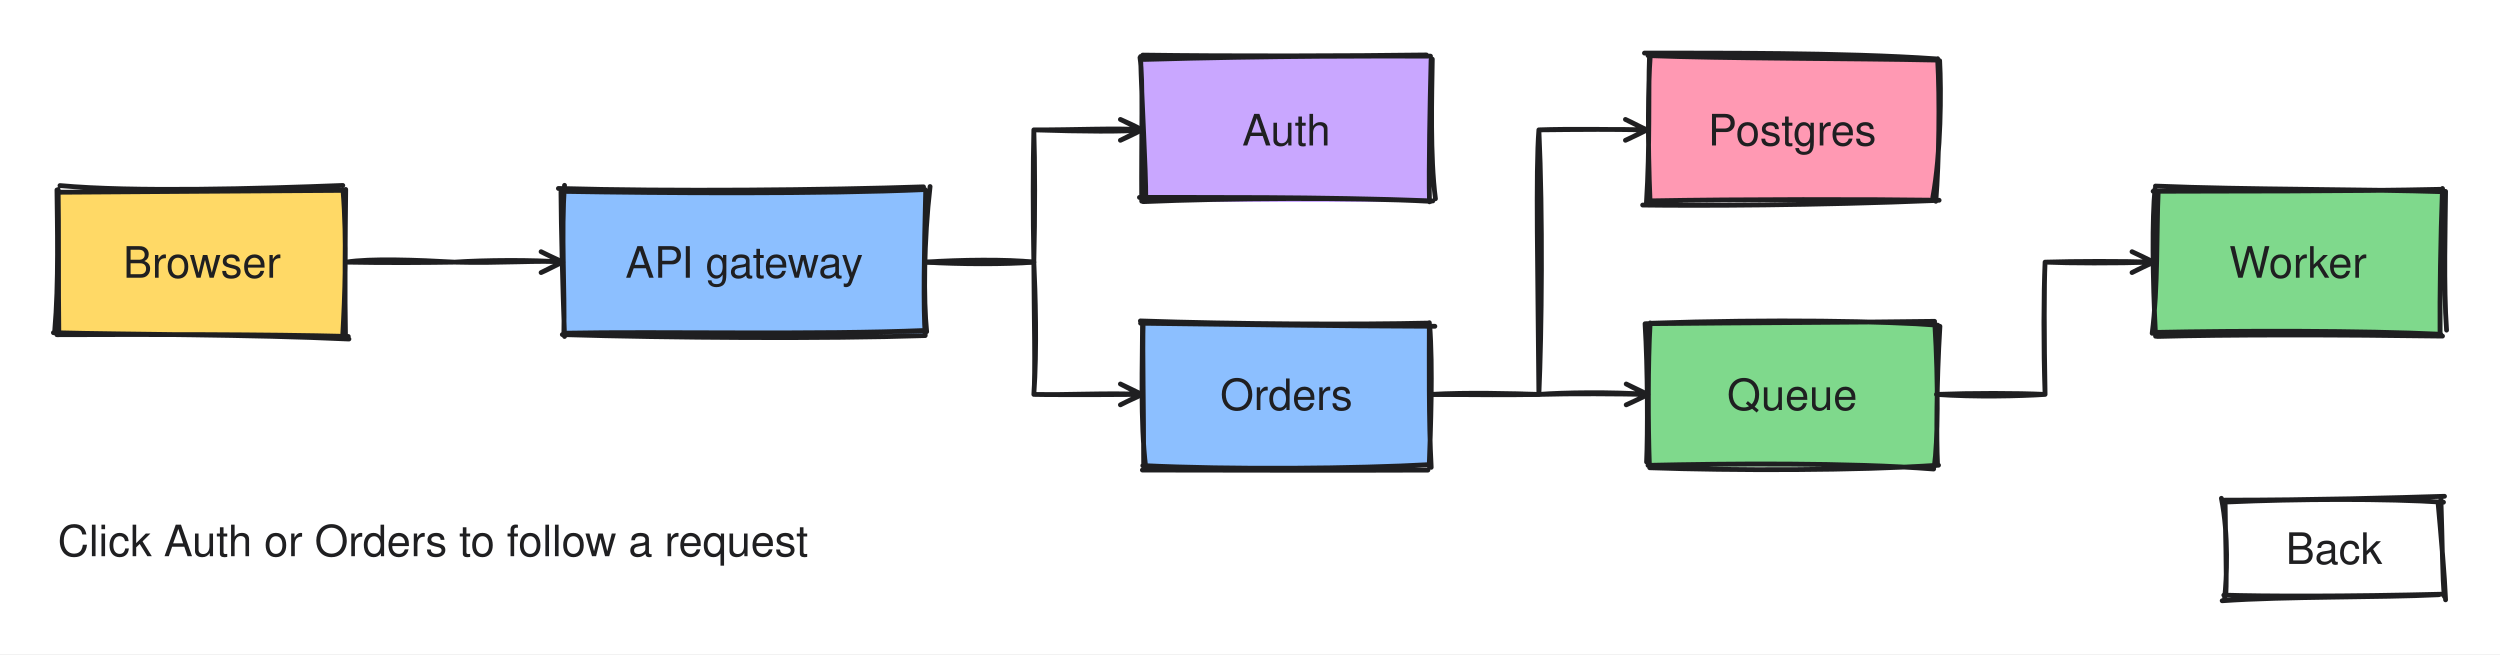
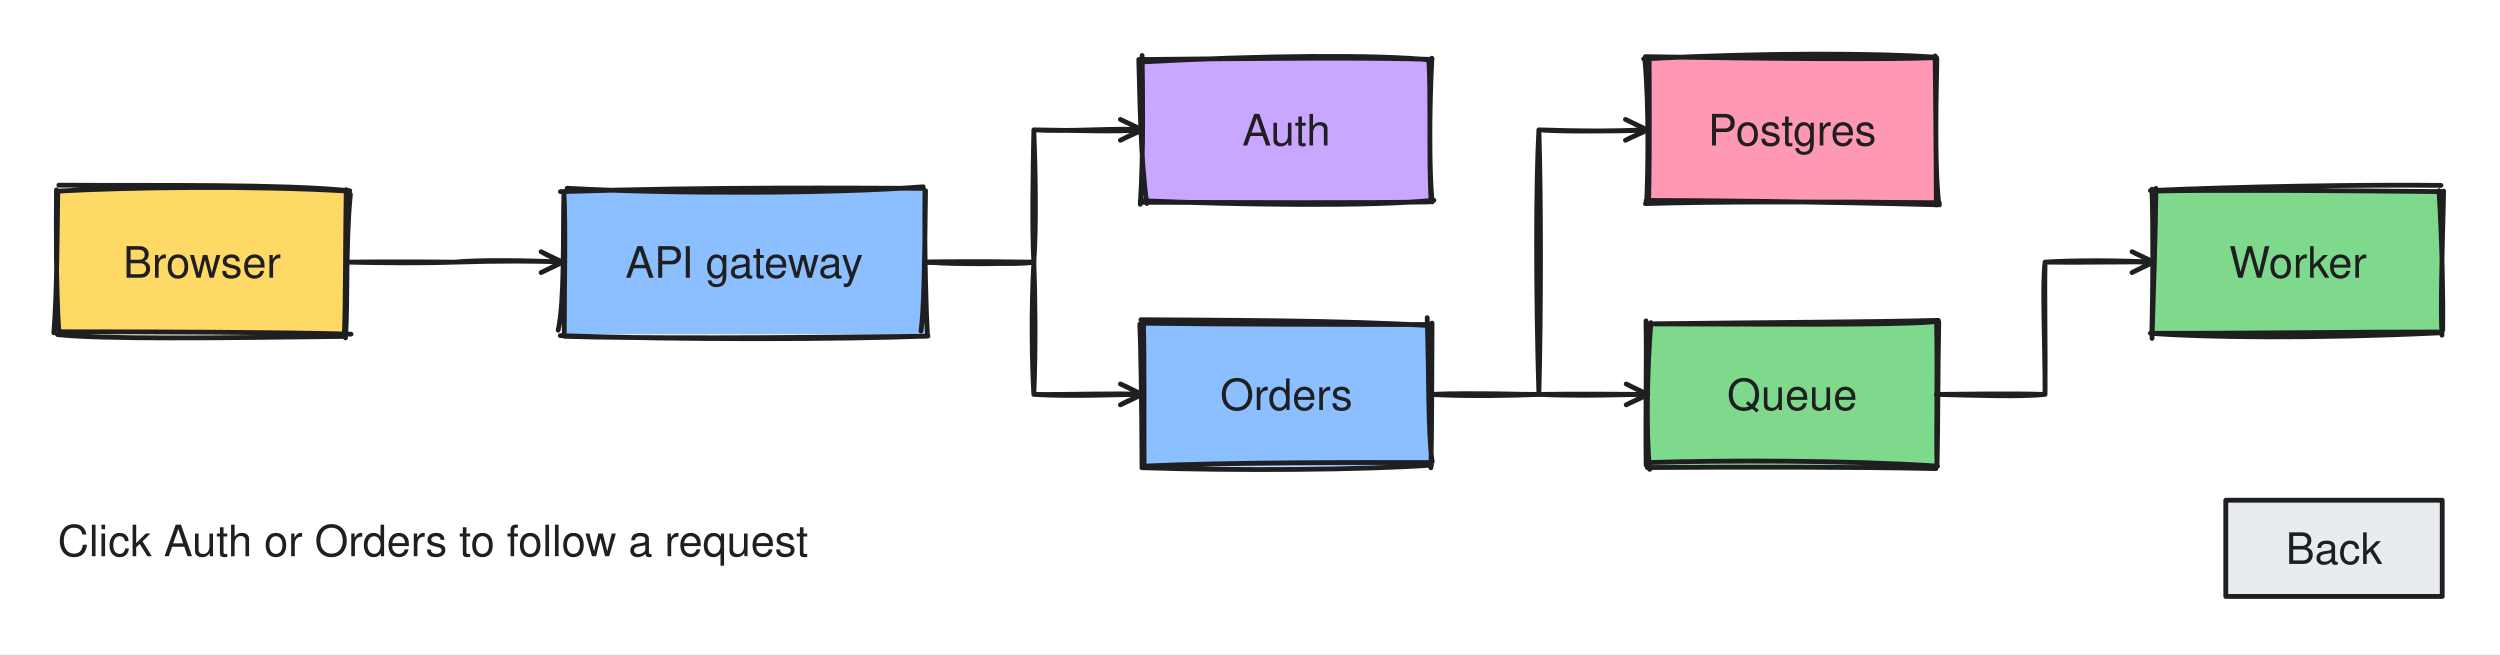
<svg xmlns="http://www.w3.org/2000/svg" width="1039.52" height="272" viewBox="16 16 1039.52 272">
  <rect x="16" y="16" width="1039.52" height="272" fill="#ffffff" />
  <path d="M40 95 L160 95 L160 155 L40 155 Z" fill="#ffd966" stroke="none" />
-   <path d="M40.94 93.16 C71.1 95.96 124.02 94.48 158.54 93.11 M40.22 95.94 C70.98 95.69 123.3 95.41 159.57 95.15 M158.62 95.01 C160.35 115.92 159.35 140.52 158.53 155.07 M159.75 94.77 C159.54 113.87 159.31 139.21 159.65 155.35 M161.09 156.97 C119.38 154.99 69.84 155.18 38.21 154.34 M160.82 155.9 C127.7 154.99 75.25 155.04 39.64 155.17 M38.75 153.59 C40.5 133.91 39.81 108.36 39.69 94.98 M40.46 154.58 C40.2 135.15 40.45 109.38 40.18 94.81" fill="none" stroke="#1f1f21" stroke-width="2" stroke-linecap="round" stroke-linejoin="round" />
+   <path d="M40.48 93 C83.58 93.27 132.43 92.46 161.43 95.31 M40.74 95.44 C68.75 93.88 121.84 93.06 160.69 95.47 M161.69 96.8 C159.59 118.41 160.67 142.79 159.65 156.48 M159.96 94.86 C159.58 120.18 159.74 143.71 159.15 155.34 M161.96 154.94 C132.11 154.1 79.43 153.97 41.27 153.95 M159.35 155.88 C104.71 156.57 58.42 157.11 39.9 155.12 M38.38 154.38 C39.76 137.59 39.76 111.1 40.02 96.06 M40.48 154.53 C39.15 132.88 39.39 108.22 39.49 94.95" fill="none" stroke="#1f1f21" stroke-width="2" stroke-linecap="round" stroke-linejoin="round" />
  <text x="100" font-family="Helvetica Neue, Helvetica, Arial, sans-serif" font-size="18" fill="#1f1f21" text-anchor="middle">
    <tspan x="100" y="131.48">Browser</tspan>
  </text>
  <path d="M250 95 L400.88 95 L400.88 155 L250 155 Z" fill="#8cbfff" stroke="none" />
-   <path d="M248.19 94.36 C294.31 95.68 359.58 95.06 400 93.69 M250.65 95.58 C291.28 96.25 357.07 96.75 400.63 94.82 M402.73 93.56 C400.1 116.08 399.97 140.78 401.31 153.91 M400.91 95.5 C400.29 120.63 399.89 143.94 400.72 155.47 M400.78 153.41 C355.46 155.34 290.43 153.75 250.58 154.55 M400.7 155.54 C359.48 156.92 294.15 156.48 249.82 155.12 M250.46 154.81 C250.9 137.31 249.26 112.62 250.74 93.06 M250.74 155.91 C249.98 135.69 249.34 110.47 249.26 95.75" fill="none" stroke="#1f1f21" stroke-width="2" stroke-linecap="round" stroke-linejoin="round" />
+   <path d="M251.82 94.29 C296.19 96.65 361.15 96.58 399.87 93.67 M249.02 95.69 C311.36 93.65 372.28 94.26 399.88 94.31 M400.84 95.3 C400.54 123.64 400.15 146.15 398.95 153.63 M400.6 95.5 C400.34 122.09 401.07 145.65 401.65 155.58 M401.86 155.73 C365.41 157.15 299.54 157.31 248.96 155.56 M400.94 155.82 C340.89 156.52 279.92 156.8 250.75 155.84 M248.09 153.3 C250.81 141.28 250.06 113.75 250.46 96.37 M250.62 155.6 C250.65 133.84 251.23 108.85 250.47 95.6" fill="none" stroke="#1f1f21" stroke-width="2" stroke-linecap="round" stroke-linejoin="round" />
  <text x="325.44" font-family="Helvetica Neue, Helvetica, Arial, sans-serif" font-size="18" fill="#1f1f21" text-anchor="middle">
    <tspan x="325.44" y="131.48">API gateway</tspan>
  </text>
  <path d="M490.88 40 L610.88 40 L610.88 100 L490.88 100 Z" fill="#c9a7ff" stroke="none" />
-   <path d="M491.16 38.91 C527.14 39.42 578.14 39.29 609.12 38.85 M491.61 40.71 C544.41 39.15 591.91 39.26 610.81 39.35 M611.56 40.59 C611.35 55.43 610.57 81.14 612.87 98.64 M611.06 40.91 C610.61 59.63 610.08 85.33 610.38 99.92 M611.78 99.55 C564.15 97.73 514.23 98.17 489.79 98.09 M610.97 99.72 C577.72 97.91 525.86 98.39 491.34 99.84 M492.42 99.02 C492.48 86.18 490.73 58.36 490.27 39.49 M490.73 99.66 C490.54 72.87 491.41 48.98 490.02 39.95" fill="none" stroke="#1f1f21" stroke-width="2" stroke-linecap="round" stroke-linejoin="round" />
+   <path d="M490.55 41.76 C540.96 39.02 588.48 38.65 611.23 40.97 M490.52 40.76 C538.78 40.25 587.03 39.83 611.48 40.7 M610.1 40.79 C611.05 54.38 610.07 81.14 611.02 99.15 M611.39 40.2 C610.2 63.65 610.31 87.93 611.5 99.96 M612.23 99.26 C586.26 101.93 532.15 101.19 490.12 99.43 M610.42 99.95 C585.39 100.49 531.45 100.21 490.18 100.11 M492.84 100.6 C490.22 81.93 490.01 56.46 489.52 40.73 M490.14 100.95 C491.54 78.93 491.12 53.81 490.9 39.08" fill="none" stroke="#1f1f21" stroke-width="2" stroke-linecap="round" stroke-linejoin="round" />
  <text x="550.88" font-family="Helvetica Neue, Helvetica, Arial, sans-serif" font-size="18" fill="#1f1f21" text-anchor="middle">
    <tspan x="550.88" y="76.48">Auth</tspan>
  </text>
  <path d="M490.88 150 L610.88 150 L610.88 210 L490.88 210 Z" fill="#8cbfff" stroke="none" />
-   <path d="M490.26 150.4 C521.69 150.77 573.15 151.59 612.63 151.67 M490.18 149.45 C529.65 150.82 580.5 151.05 610.06 150.34 M610.45 150.94 C611.85 168.72 610.81 194.99 610.28 209.85 M610.33 150.18 C610.32 164.04 610.04 191.09 611.1 210.33 M609.74 211.47 C577.61 211.63 524.37 211.49 491.01 211.45 M610.98 209.17 C579.81 210.91 527.7 211.36 491.19 209.6 M492.41 210.39 C490.05 191.27 491.1 165.71 491.07 151.16 M491.55 209.12 C491.55 186.98 490.98 161.97 491.33 149.82" fill="none" stroke="#1f1f21" stroke-width="2" stroke-linecap="round" stroke-linejoin="round" />
+   <path d="M490.4 148.94 C520.99 149.19 574.67 149.12 610.82 151.42 M491.68 150.4 C524.94 150.86 576.93 150.89 611.27 150.97 M609.44 148.09 C610.23 171.3 609.73 196.29 611.52 208.01 M611.45 150.34 C611.34 173.22 611.36 197.45 610.97 210.51 M609.68 208.34 C580.11 208.25 526.3 208.23 491.6 209.82 M611.23 209.39 C582.87 211.41 529.94 211.79 490.82 210.47 M490.86 209.9 C490.76 183.12 490.32 158.78 489.95 150.77 M491.72 209.49 C491.61 188.33 491.84 163.37 491.44 150.55" fill="none" stroke="#1f1f21" stroke-width="2" stroke-linecap="round" stroke-linejoin="round" />
  <text x="550.88" font-family="Helvetica Neue, Helvetica, Arial, sans-serif" font-size="18" fill="#1f1f21" text-anchor="middle">
    <tspan x="550.88" y="186.48">Orders</tspan>
  </text>
  <path d="M700.88 40 L821.52 40 L821.52 100 L700.88 100 Z" fill="#ff99b3" stroke="none" />
-   <path d="M699.78 38.07 C728.55 38.12 782.43 37.78 820.84 40.47 M701.27 39.11 C733 40.36 785.46 40.21 821.53 40.98 M822.52 41.24 C823.22 53.74 823.05 79.95 819.69 98.02 M821.68 40.4 C822.66 57.73 822.25 82.9 820.93 99.7 M821.59 99.33 C770.42 101.46 722.17 101.56 699.03 101.26 M822.3 99.27 C793.67 98.87 740.12 98.82 701.67 99.53 M702.13 100.47 C701.01 73.76 701.35 50.85 702.16 39.64 M700.6 100.31 C702.08 77.66 701.35 52.66 701.86 40.18" fill="none" stroke="#1f1f21" stroke-width="2" stroke-linecap="round" stroke-linejoin="round" />
+   <path d="M699.45 40.5 C750.11 37.8 797.56 38.15 819.93 39.72 M700.16 39.56 C755.24 40.45 802.1 40.76 821.25 39.95 M820.64 39.26 C820.76 53.57 821.12 80.15 821.13 101.26 M821.36 40.48 C820.78 65.76 820.67 89.31 822.22 100.85 M822.41 101.17 C772.58 99.84 723.77 99.35 700.46 99.35 M822.38 100.3 C775.19 99.82 725.42 99.81 700.18 100.67 M701.52 98.95 C702 77.06 701.7 51.68 701.74 41.12 M700.72 99.8 C701.23 87.92 701.75 60.49 699.96 40.8" fill="none" stroke="#1f1f21" stroke-width="2" stroke-linecap="round" stroke-linejoin="round" />
  <text x="761.2" font-family="Helvetica Neue, Helvetica, Arial, sans-serif" font-size="18" fill="#1f1f21" text-anchor="middle">
    <tspan x="761.2" y="76.48">Postgres</tspan>
  </text>
  <path d="M701.2 150 L821.2 150 L821.2 210 L701.2 210 Z" fill="#7fd98c" stroke="none" />
-   <path d="M702.01 150.42 C752.73 148.65 801.21 149.55 821.74 151.21 M700.4 150.59 C743.76 150.14 793.02 150.03 820.41 149.61 M822.63 151.68 C821.17 175.68 821.17 198.74 821.62 208.63 M820.51 150.46 C822.06 175.98 821.73 199.82 820.29 210.02 M820.02 211.02 C785.05 208.27 733.13 208.78 701.26 209.5 M822.05 209.44 C788.37 211.72 735.91 211.69 701.96 210.49 M700.66 208.11 C701.18 196.35 701.16 169.14 700.03 150.62 M701.82 209.16 C701.24 192.83 701.17 166.98 702.14 150.28" fill="none" stroke="#1f1f21" stroke-width="2" stroke-linecap="round" stroke-linejoin="round" />
+   <path d="M700.49 150.67 C752.12 150.77 800.79 151.26 819.73 149.84 M700.65 150.67 C749.99 150.07 797.56 149.91 821.96 149.21 M821.26 150.55 C821.68 173.67 821.06 197.55 821.4 208.57 M822.15 149.93 C821.77 167.8 821.8 193.92 821.45 209.62 M821.64 209.82 C783.89 207.31 732.61 207.38 702.48 208.3 M820.99 210.85 C787.69 210.08 735.97 210.19 700.92 210.41 M701.96 211.16 C700.27 195.48 700.97 168.65 702.45 150.16 M700.48 209.4 C700.2 190.55 700.73 165.03 700.42 149.42" fill="none" stroke="#1f1f21" stroke-width="2" stroke-linecap="round" stroke-linejoin="round" />
  <text x="761.2" font-family="Helvetica Neue, Helvetica, Arial, sans-serif" font-size="18" fill="#1f1f21" text-anchor="middle">
    <tspan x="761.2" y="186.48">Queue</tspan>
  </text>
  <path d="M911.52 95 L1031.52 95 L1031.52 155 L911.52 155 Z" fill="#7fd98c" stroke="none" />
-   <path d="M912.25 93.37 C949.83 94.95 999.78 94.61 1032.66 95.74 M911.29 95.54 C939.39 95.38 992.86 95.63 1031.69 94.7 M1032.89 95.59 C1032.79 108.94 1032 135.14 1033.3 153.27 M1031.6 94.37 C1030.81 115.18 1030.47 139.87 1030.59 154.09 M1031.61 155.75 C990.04 155.14 940.92 155.07 912.99 155.9 M1030.92 154.99 C998.73 153.45 946.83 153.49 911.69 154.23 M910.89 154.59 C913.3 136.22 912.67 111.15 913.39 95.79 M912.3 155.81 C911.03 131.05 910.87 106.86 912.06 94.51" fill="none" stroke="#1f1f21" stroke-width="2" stroke-linecap="round" stroke-linejoin="round" />
+   <path d="M910.17 95.24 C947.75 93.54 998.59 92.74 1030.98 93.08 M910.85 95.45 C935.57 94.88 990.17 95.24 1031.74 95.68 M1030.15 95.29 C1031.49 116.38 1031.9 140.93 1031.69 153.37 M1032.08 95.47 C1031.43 122.65 1030.73 145.67 1031.4 155.37 M1029.72 154.05 C996.72 153.98 946.59 154.72 910.14 154.57 M1030.98 154.37 C977.78 156.95 931.1 156.24 910.75 154.61 M910.84 156.71 C911.52 135.54 912.28 111.36 912.45 94.31 M910.76 154.46 C911.22 136.37 911.32 110.76 910.82 94.67" fill="none" stroke="#1f1f21" stroke-width="2" stroke-linecap="round" stroke-linejoin="round" />
  <text x="971.52" font-family="Helvetica Neue, Helvetica, Arial, sans-serif" font-size="18" fill="#1f1f21" text-anchor="middle">
    <tspan x="971.52" y="131.48">Worker</tspan>
  </text>
-   <path d="M160 125 C169.76 123.38 189.92 124.13 205 125 M160 125 C176.84 125.34 194.97 125.16 205 125 M205 125 C224.45 125.53 241.65 124.09 250 125 M205 125 C217.59 124.16 237.46 123.99 250 125 M240.99 120.66 C244.83 122.58 248.39 124.31 250 125 M240.99 120.66 C243.68 122.09 247.53 123.72 250 125 M240.99 129.34 C243.49 128.04 247.15 126.27 250 125 M240.99 129.34 C243.26 128.41 247.01 126.31 250 125" fill="none" stroke="#1f1f21" stroke-width="2" stroke-linecap="round" stroke-linejoin="round" />
-   <path d="M400.88 125 C421.52 125.78 438.22 124.82 445.88 125 M400.88 125 C414.97 125.87 434.17 125.93 445.88 125 M445.88 125 C445.5 105.4 445.53 84.08 445.88 70 M445.88 125 C446.37 105.79 446.31 82.91 445.88 70 M445.88 70 C462.05 70.1 481.15 69.14 490.88 70 M445.88 70 C466.27 70.66 483.76 70.79 490.88 70 M481.87 65.66 C483.71 66.48 487.85 68.31 490.88 70 M481.87 65.66 C484.85 67.2 488.75 69.03 490.88 70 M481.87 74.34 C484.63 72.98 488.65 70.89 490.88 70 M481.87 74.34 C485.71 72.64 489.33 70.75 490.88 70" fill="none" stroke="#1f1f21" stroke-width="2" stroke-linecap="round" stroke-linejoin="round" />
-   <path d="M400.88 125 C414.7 124.02 435.14 123.78 445.88 125 M400.88 125 C413.42 125.07 433.17 124.33 445.88 125 M445.88 125 C446.46 137.16 447.23 161.59 445.88 180 M445.88 125 C445.98 148.91 446.61 170.85 445.88 180 M445.88 180 C458.24 180.36 477.09 179.28 490.88 180 M445.88 180 C463.45 180.28 481.69 179.99 490.88 180 M481.87 175.66 C483.73 176.65 487.75 178.82 490.88 180 M481.87 175.66 C484.65 176.91 488.48 178.94 490.88 180 M481.87 184.34 C484.73 182.79 488.87 181.13 490.88 180 M481.87 184.34 C485.13 182.67 488.71 180.97 490.88 180" fill="none" stroke="#1f1f21" stroke-width="2" stroke-linecap="round" stroke-linejoin="round" />
-   <path d="M610.88 180 C627.17 180.26 645.04 179.86 655.88 180 M610.88 180 C628.8 180.17 646.61 180.22 655.88 180 M655.88 180 C655.48 129.62 654.52 87.22 655.88 70 M655.88 180 C657.04 153.92 657.53 105.54 655.88 70 M655.88 70 C668.14 69.56 687.23 69.83 700.88 70 M655.88 70 C671.75 69.81 689.93 69.7 700.88 70 M691.87 65.66 C695.08 67.09 698.66 69.14 700.88 70 M691.87 65.66 C695.52 67.53 699.02 69.24 700.88 70 M691.87 74.34 C694.17 73.43 698.26 71.05 700.88 70 M691.87 74.34 C695.16 72.8 698.97 71.04 700.88 70" fill="none" stroke="#1f1f21" stroke-width="2" stroke-linecap="round" stroke-linejoin="round" />
-   <path d="M610.88 180 C626.48 179.12 644.18 179.65 656.04 180 M610.88 180 C628.71 179.73 646.67 180.23 656.04 180 M656.04 180 C665.83 179.21 686.12 178.92 701.2 180 M656.04 180 C669.35 179.58 688.87 179.76 701.2 180 M692.19 175.66 C696.06 177.81 699.59 179.22 701.2 180 M692.19 175.66 C696.08 177.5 699.53 179.16 701.2 180 M692.19 184.34 C695.26 183.03 698.91 181.14 701.2 180 M692.19 184.34 C695.35 182.93 699.17 181.14 701.2 180" fill="none" stroke="#1f1f21" stroke-width="2" stroke-linecap="round" stroke-linejoin="round" />
-   <path d="M821.2 180 C836.94 181.13 856.16 180.68 866.36 180 M821.2 180 C835.96 179.43 854.54 179.45 866.36 180 M866.36 180 C865.67 160.07 865.78 138.36 866.36 125 M866.36 180 C865.93 156.33 865.9 134.23 866.36 125 M866.36 125 C876.58 125.43 895.27 125.5 911.52 125 M866.36 125 C878.53 124.62 898.24 124.56 911.52 125 M902.51 120.66 C904.65 121.65 908.57 123.46 911.52 125 M902.51 120.66 C905.86 122.19 909.58 124.09 911.52 125 M902.51 129.34 C904.33 128.51 908.52 126.29 911.52 125 M902.51 129.34 C905.22 127.91 909.25 126.12 911.52 125" fill="none" stroke="#1f1f21" stroke-width="2" stroke-linecap="round" stroke-linejoin="round" />
+   <path d="M160 125 C180.4 124.77 198.46 124.9 205 125 M160 125 C176.11 125.36 194.88 125.41 205 125 M205 125 C223.06 124.42 240.98 124.45 250 125 M205 125 C214.87 124.04 234.16 124.22 250 125 M240.99 120.66 C244.12 122.48 248 124.2 250 125 M240.99 120.66 C244.53 122.52 248.2 124.14 250 125 M240.99 129.34 C243.32 128.25 247.23 126.36 250 125 M240.99 129.34 C244.15 127.77 247.79 125.97 250 125" fill="none" stroke="#1f1f21" stroke-width="2" stroke-linecap="round" stroke-linejoin="round" />
+   <path d="M400.88 125 C418.38 124.88 437.05 126.41 445.88 125 M400.88 125 C416.61 126.02 435.16 125.73 445.88 125 M445.88 125 C446.96 110.63 446.5 85.59 445.88 70 M445.88 125 C445.11 112.32 445.51 87.63 445.88 70 M445.88 70 C460.94 70.87 480.27 69.12 490.88 70 M445.88 70 C462.54 70.21 480.57 70.88 490.88 70 M481.87 65.66 C484.1 66.76 487.93 68.48 490.88 70 M481.87 65.66 C485.76 67.52 489.4 69.26 490.88 70 M481.87 74.34 C484.83 72.75 488.71 71.26 490.88 70 M481.87 74.34 C484.52 72.94 488.47 71.15 490.88 70" fill="none" stroke="#1f1f21" stroke-width="2" stroke-linecap="round" stroke-linejoin="round" />
+   <path d="M400.88 125 C418.09 125.82 436.51 124.85 445.88 125 M400.88 125 C419.83 124.57 438.17 124.93 445.88 125 M445.88 125 C444.7 145.38 445.16 168.25 445.88 180 M445.88 125 C446.36 136.36 446.72 160.8 445.88 180 M445.88 180 C462.19 180.96 480.24 179.99 490.88 180 M445.88 180 C462.28 180.16 481.1 179.42 490.88 180 M481.87 175.66 C485.38 177.29 489.15 179.22 490.88 180 M481.87 175.66 C485.03 177.04 488.7 178.95 490.88 180 M481.87 184.34 C484.25 182.88 488.61 181.26 490.88 180 M481.87 184.34 C484.39 183.2 488.33 181.26 490.88 180" fill="none" stroke="#1f1f21" stroke-width="2" stroke-linecap="round" stroke-linejoin="round" />
+   <path d="M610.88 180 C630.73 179.39 648.46 180.05 655.88 180 M610.88 180 C626.06 180.87 645.21 180.45 655.88 180 M655.88 180 C656.76 146.11 656.78 98.05 655.88 70 M655.88 180 C654.62 137.47 654.63 92.63 655.88 70 M655.88 70 C666.85 70.82 686.76 70.52 700.88 70 M655.88 70 C671.6 70.54 690.46 70.69 700.88 70 M691.87 65.66 C694.55 66.85 698.51 68.91 700.88 70 M691.87 65.66 C694.09 66.72 697.98 68.66 700.88 70 M691.87 74.34 C693.98 73.1 698.3 71.59 700.88 70 M691.87 74.34 C695.68 72.5 699.16 70.77 700.88 70" fill="none" stroke="#1f1f21" stroke-width="2" stroke-linecap="round" stroke-linejoin="round" />
+   <path d="M610.88 180 C628.5 180.13 646.86 179.93 656.04 180 M610.88 180 C629.46 179.63 647.61 180.13 656.04 180 M656.04 180 C674.36 180.82 693.41 179.94 701.2 180 M656.04 180 C669.37 179.77 688.55 179.89 701.2 180 M692.19 175.66 C695.37 177.34 699.18 179.03 701.2 180 M692.19 175.66 C694.58 176.89 698.55 178.73 701.2 180 M692.19 184.34 C694.36 183.18 698.57 181.48 701.2 180 M692.19 184.34 C696.17 182.36 699.79 180.61 701.2 180" fill="none" stroke="#1f1f21" stroke-width="2" stroke-linecap="round" stroke-linejoin="round" />
+   <path d="M821.2 180 C838.09 180.41 856.48 181.05 866.36 180 M821.2 180 C832.22 179.92 851.74 179.55 866.36 180 M866.36 180 C866.35 157.13 865.11 134.5 866.36 125 M866.36 180 C866.53 159.9 866.05 136.7 866.36 125 M866.36 125 C881.59 125.23 900.91 124.73 911.52 125 M866.36 125 C879.09 124.12 899.12 124.35 911.52 125 M902.51 120.66 C906.14 122.59 910.02 124.02 911.52 125 M902.51 120.66 C906.07 122.26 909.74 124.16 911.52 125 M902.51 129.34 C906.69 127.15 910.26 125.47 911.52 125 M902.51 129.34 C904.44 128.36 908.51 126.47 911.52 125" fill="none" stroke="#1f1f21" stroke-width="2" stroke-linecap="round" stroke-linejoin="round" />
+   <path d="M941.5 224 L1031.5 224 L1031.5 264 L941.5 264 Z" fill="#e9ecef" stroke="none" />
+   <path d="M941.5 224 L1031.5 224 L1031.5 264 L941.5 264 Z" fill="none" stroke="#1f1f21" stroke-width="2" stroke-linecap="round" stroke-linejoin="round" />
+   <text x="986.5" font-family="Helvetica Neue, Helvetica, Arial, sans-serif" font-size="18" fill="#1f1f21" text-anchor="middle">
+     <tspan x="986.5" y="250.48">Back</tspan>
+   </text>
  <text x="40" font-family="Helvetica Neue, Helvetica, Arial, sans-serif" font-size="18" fill="#1f1f21">
    <tspan x="40" y="247.28">Click Auth or Orders to follow a request</tspan>
  </text>
-   <path d="M941 223.97 C977.62 223.99 1013.26 222.96 1032.44 222.36 M942.45 224.71 C970.78 223.43 1008.42 223.25 1032.02 224.83 M1029.8 225.42 C1031.01 238.89 1032.5 255.5 1032.89 265.42 M1030.95 223.35 C1031.57 241.41 1031.57 257.33 1032.42 264.09 M1030.1 263.29 C1005.68 264.51 966.36 263.92 940 265.8 M1032.31 263.05 C991.69 264.09 956.59 263.97 940.68 263.46 M941.02 264.67 C941.88 256.57 942.75 238.51 939.68 223.2 M941.5 263.81 C942.04 253.8 941.22 236.06 941.22 224.24" fill="none" stroke="#1f1f21" stroke-width="2" stroke-linecap="round" stroke-linejoin="round" />
-   <text x="986.5" font-family="Helvetica Neue, Helvetica, Arial, sans-serif" font-size="18" fill="#1f1f21" text-anchor="middle">
-     <tspan x="986.5" y="250.48">Back</tspan>
-   </text>
</svg>
